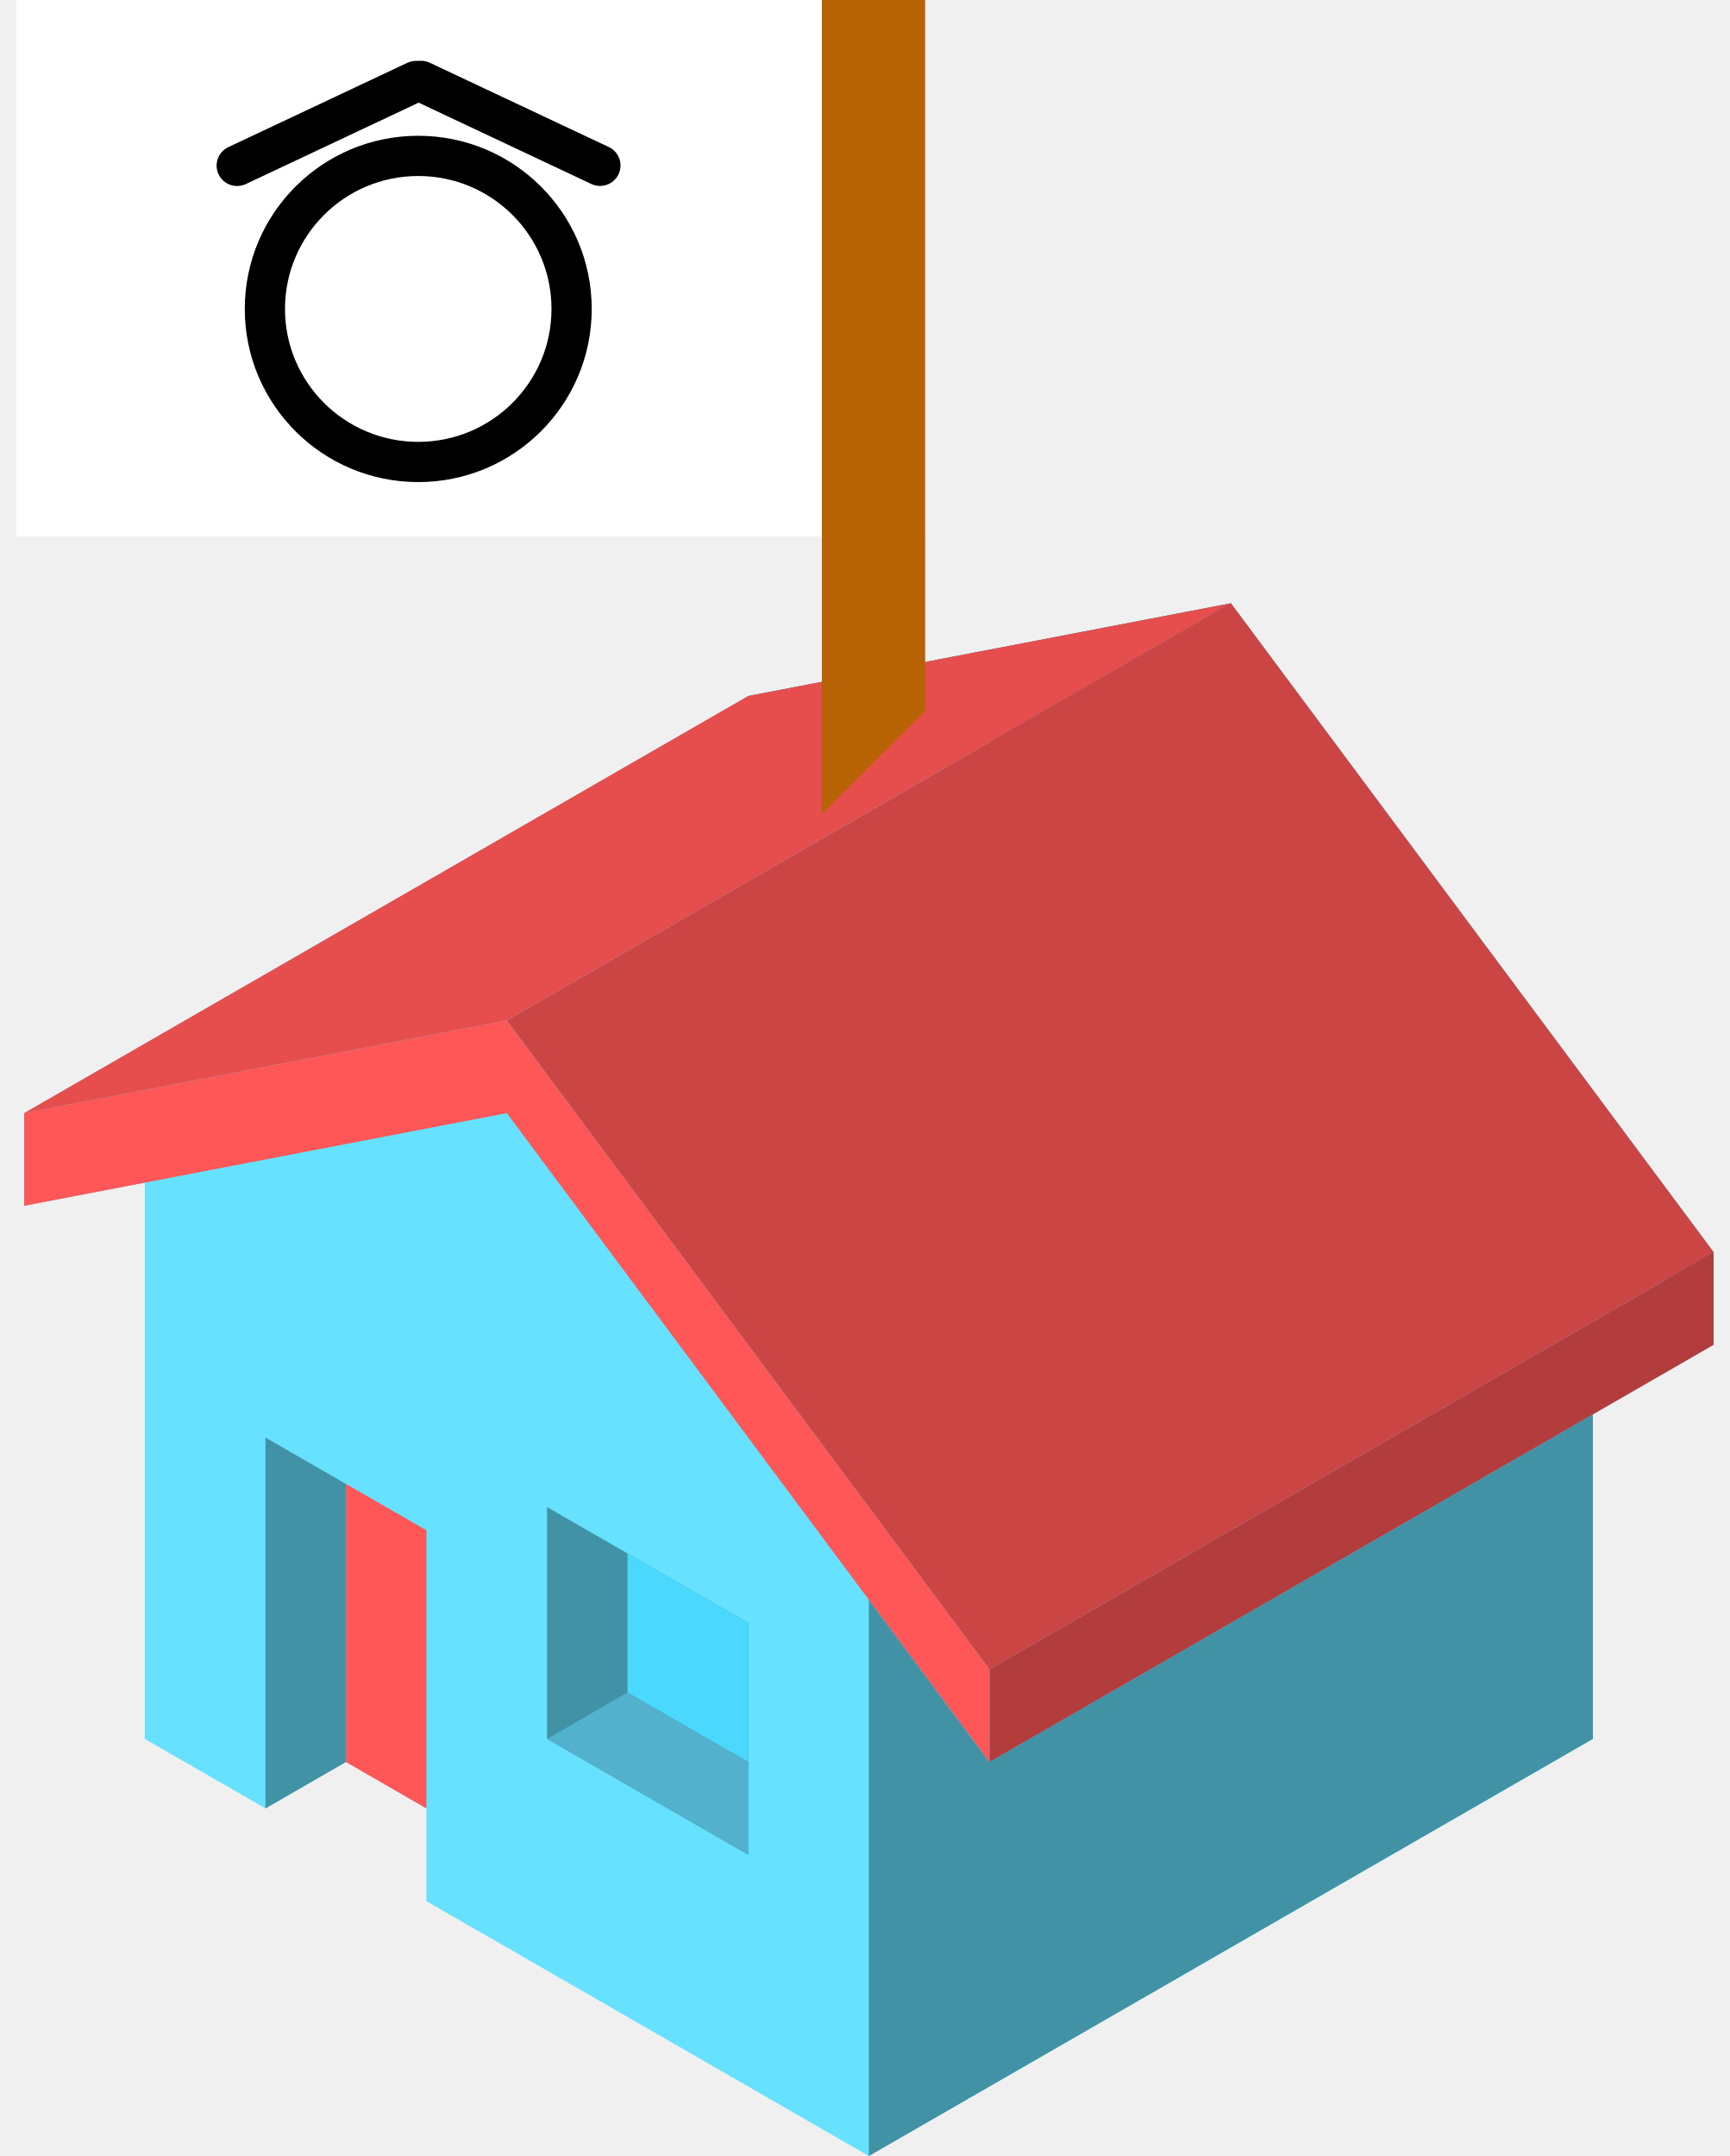
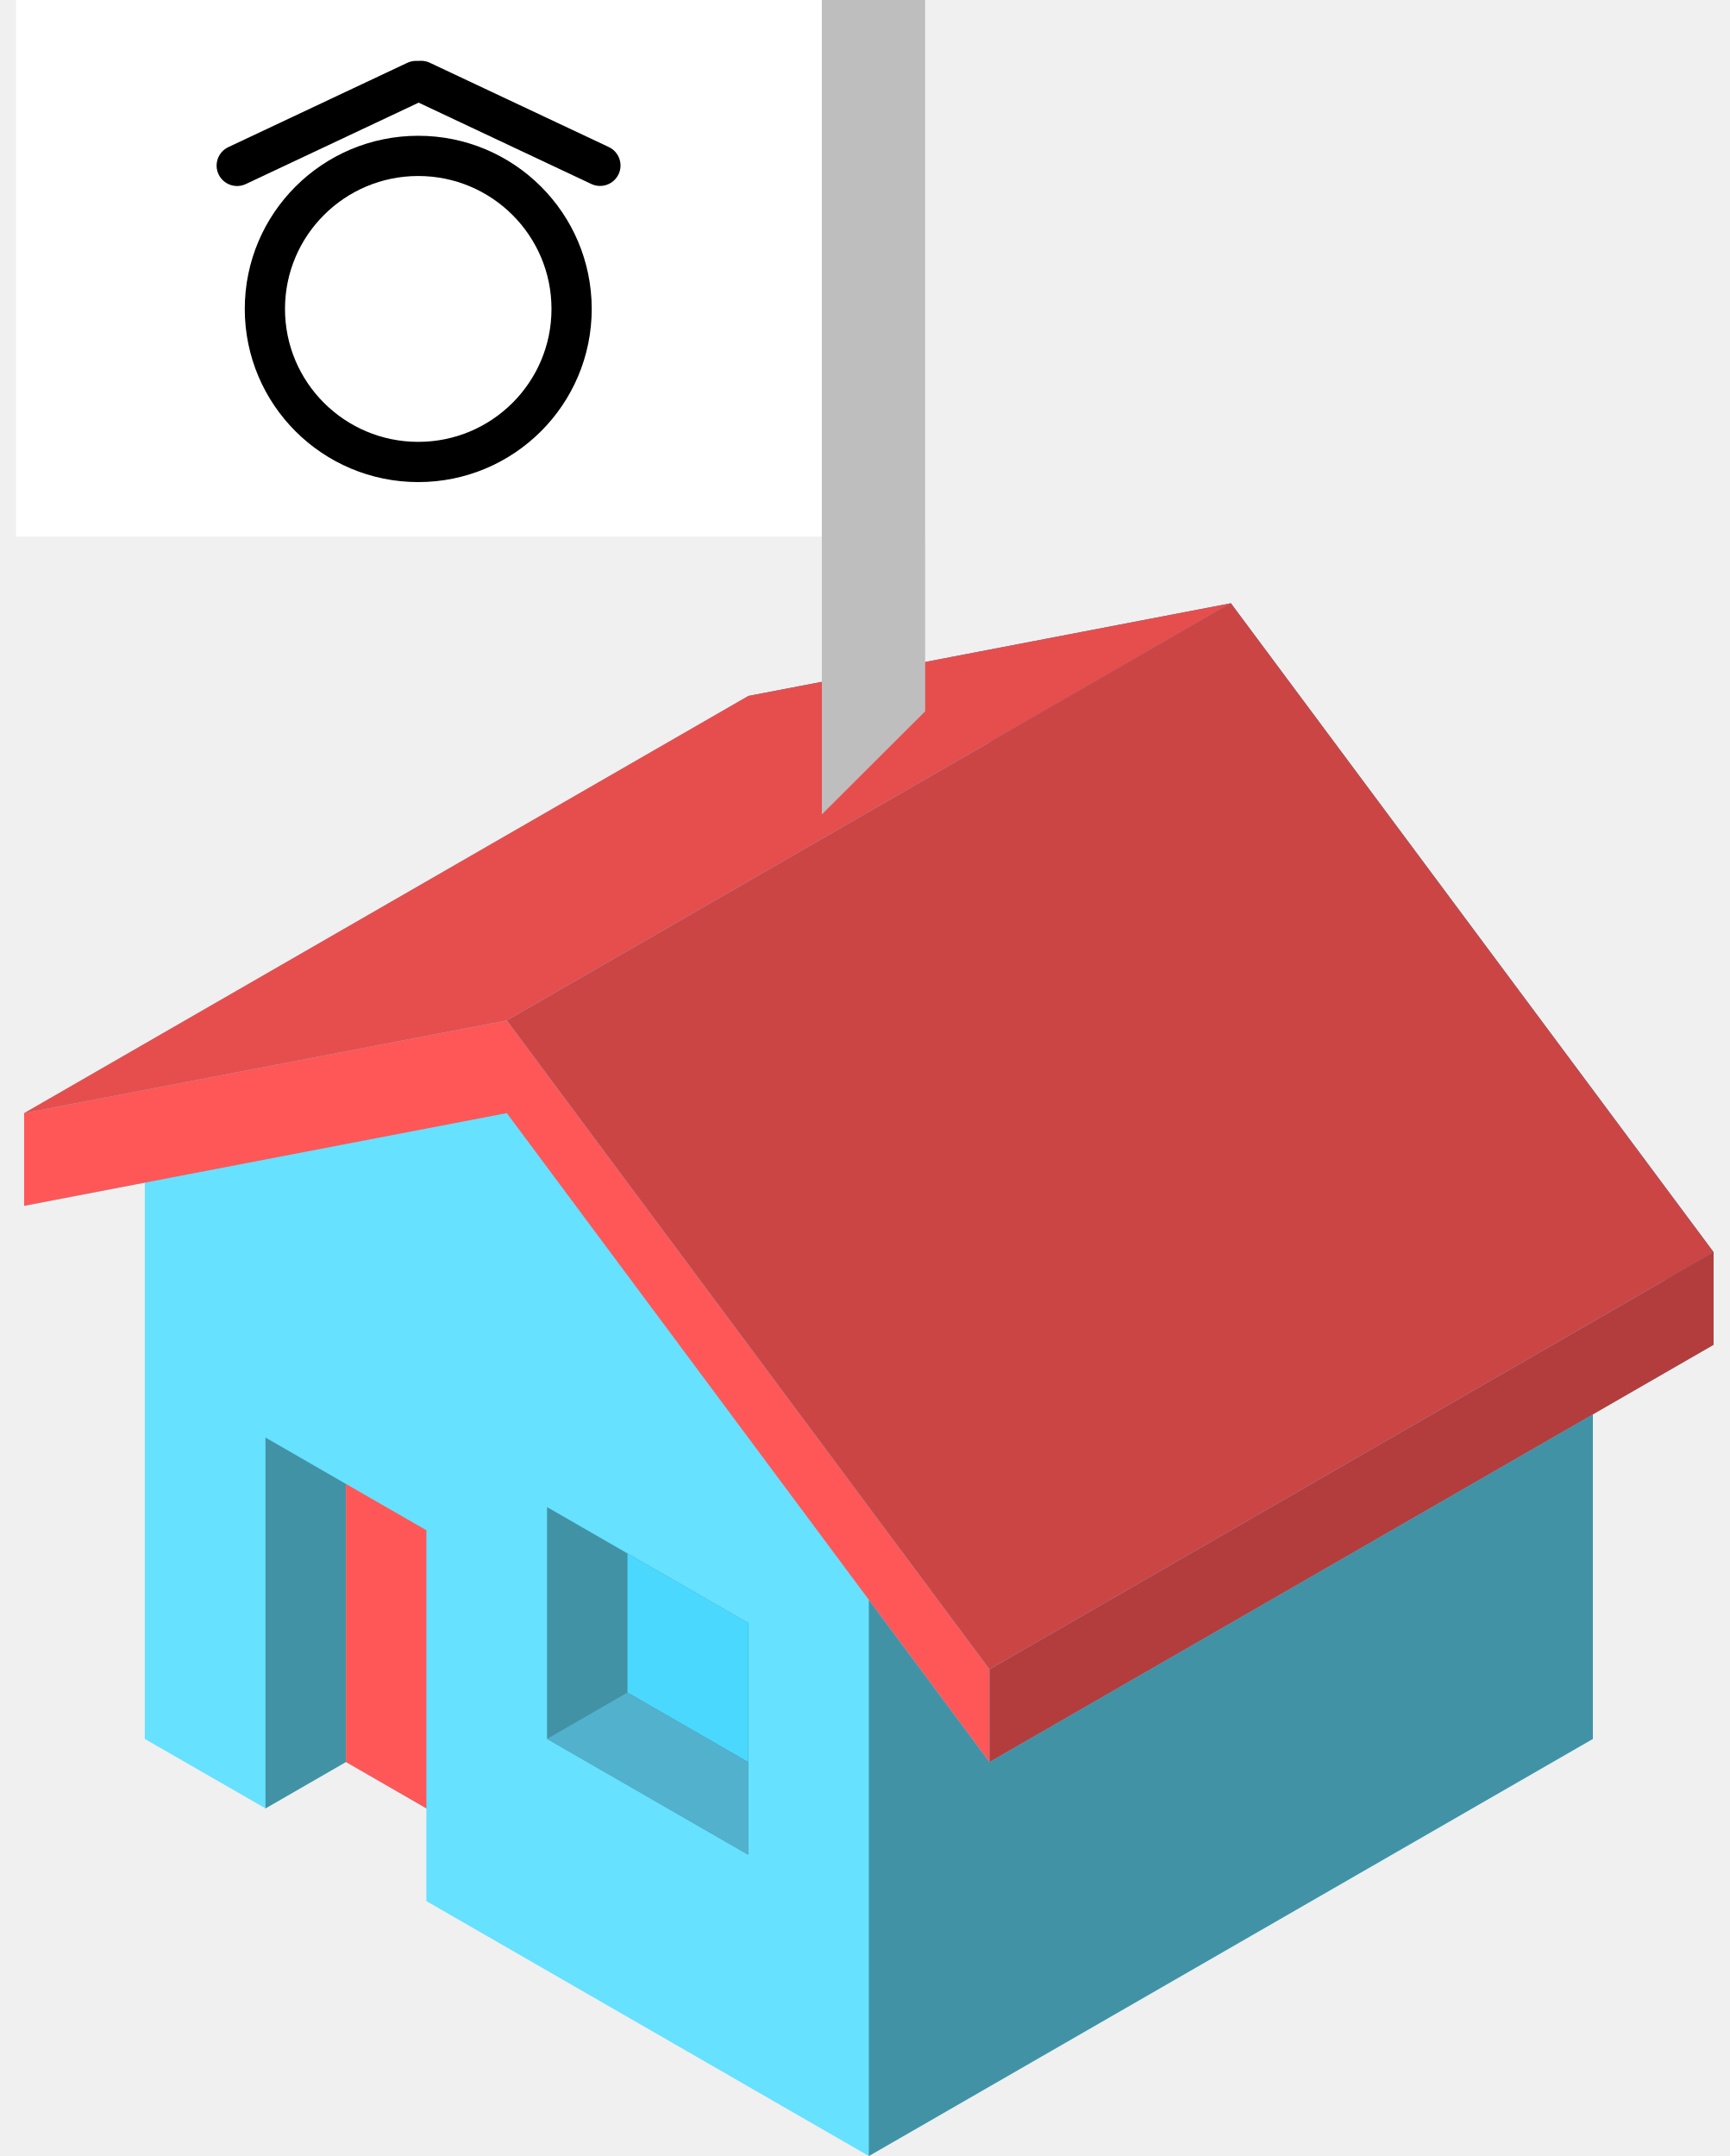
<svg xmlns="http://www.w3.org/2000/svg" width="215" height="268" viewBox="0 0 215 268" fill="none">
  <path d="M213 155.633V167.159L198 175.791V216.158L108 268L53 236.316V224.79L43 219.002L33 224.79L18 216.158V147.001L3 149.895V138.369L93 86.526L153 75L213 155.633Z" fill="#66E1FF" />
  <path d="M108 198.863L123 219.027L198 175.816V216.148L108 268V198.863Z" fill="#4292A6" />
  <path d="M63 138.364L3 149.89V138.364L63 126.843L123 207.505V219.027L63 138.364Z" fill="#FF5757" />
  <path d="M153 86.512L93 98.033V86.512L153 74.986L213 155.648V167.174L153 86.512Z" fill="#4292A6" />
  <path d="M3 138.364L93 86.512L153 74.986L63 126.843L3 138.364Z" fill="#E64E4E" />
  <path d="M123 207.505L213 155.648L153 74.986L63 126.843L123 207.505Z" fill="#CC4545" />
  <path d="M123 207.505L213 155.648V167.174L123 219.027V207.505Z" fill="#B33D3D" />
  <path d="M68 216.148L93 230.548V201.742L68 187.337V216.148Z" fill="#4292A6" />
  <path d="M33 224.79L43 219.027V184.458L33 178.695V224.79Z" fill="#4292A6" />
  <path d="M78 210.384L93 219.027V201.742L78 193.1V210.384Z" fill="#4AD8FF" />
  <path d="M68 216.148L93 230.548V219.027L78 210.385L68 216.148Z" fill="#52B1CC" />
  <path d="M43 219.027L53 224.79V190.216L43 184.458V219.027Z" fill="#FF5757" />
  <path d="M115 0H2V66.7H115V0Z" fill="white" />
-   <path d="M102.159 0H115V88.419L102.159 101.233V0Z" fill="#B86206" />
+   <path d="M102.159 0H115V88.419L102.159 101.233V0Z" fill="#BEBEBE" />
  <path d="M53.433 7.802L75.674 18.277C76.945 18.875 77.488 20.388 76.889 21.656L76.889 21.656C76.289 22.924 74.773 23.467 73.502 22.869L51.262 12.394C49.991 11.795 49.447 10.282 50.047 9.014L50.047 9.014C50.647 7.746 52.163 7.203 53.433 7.802Z" fill="black" />
  <path d="M30.556 22.879L52.796 12.404C54.067 11.806 54.611 10.293 54.011 9.025L54.011 9.025C53.412 7.757 51.895 7.214 50.625 7.812L28.384 18.287C27.113 18.886 26.57 20.399 27.169 21.667L27.169 21.667C27.769 22.935 29.285 23.478 30.556 22.879Z" fill="black" />
  <path d="M32.926 38.402C32.926 27.895 41.461 19.378 51.989 19.378C62.517 19.378 71.052 27.895 71.052 38.402C71.052 48.908 62.517 57.425 51.989 57.425C41.461 57.425 32.926 48.908 32.926 38.402Z" stroke="black" stroke-width="5" />
</svg>
